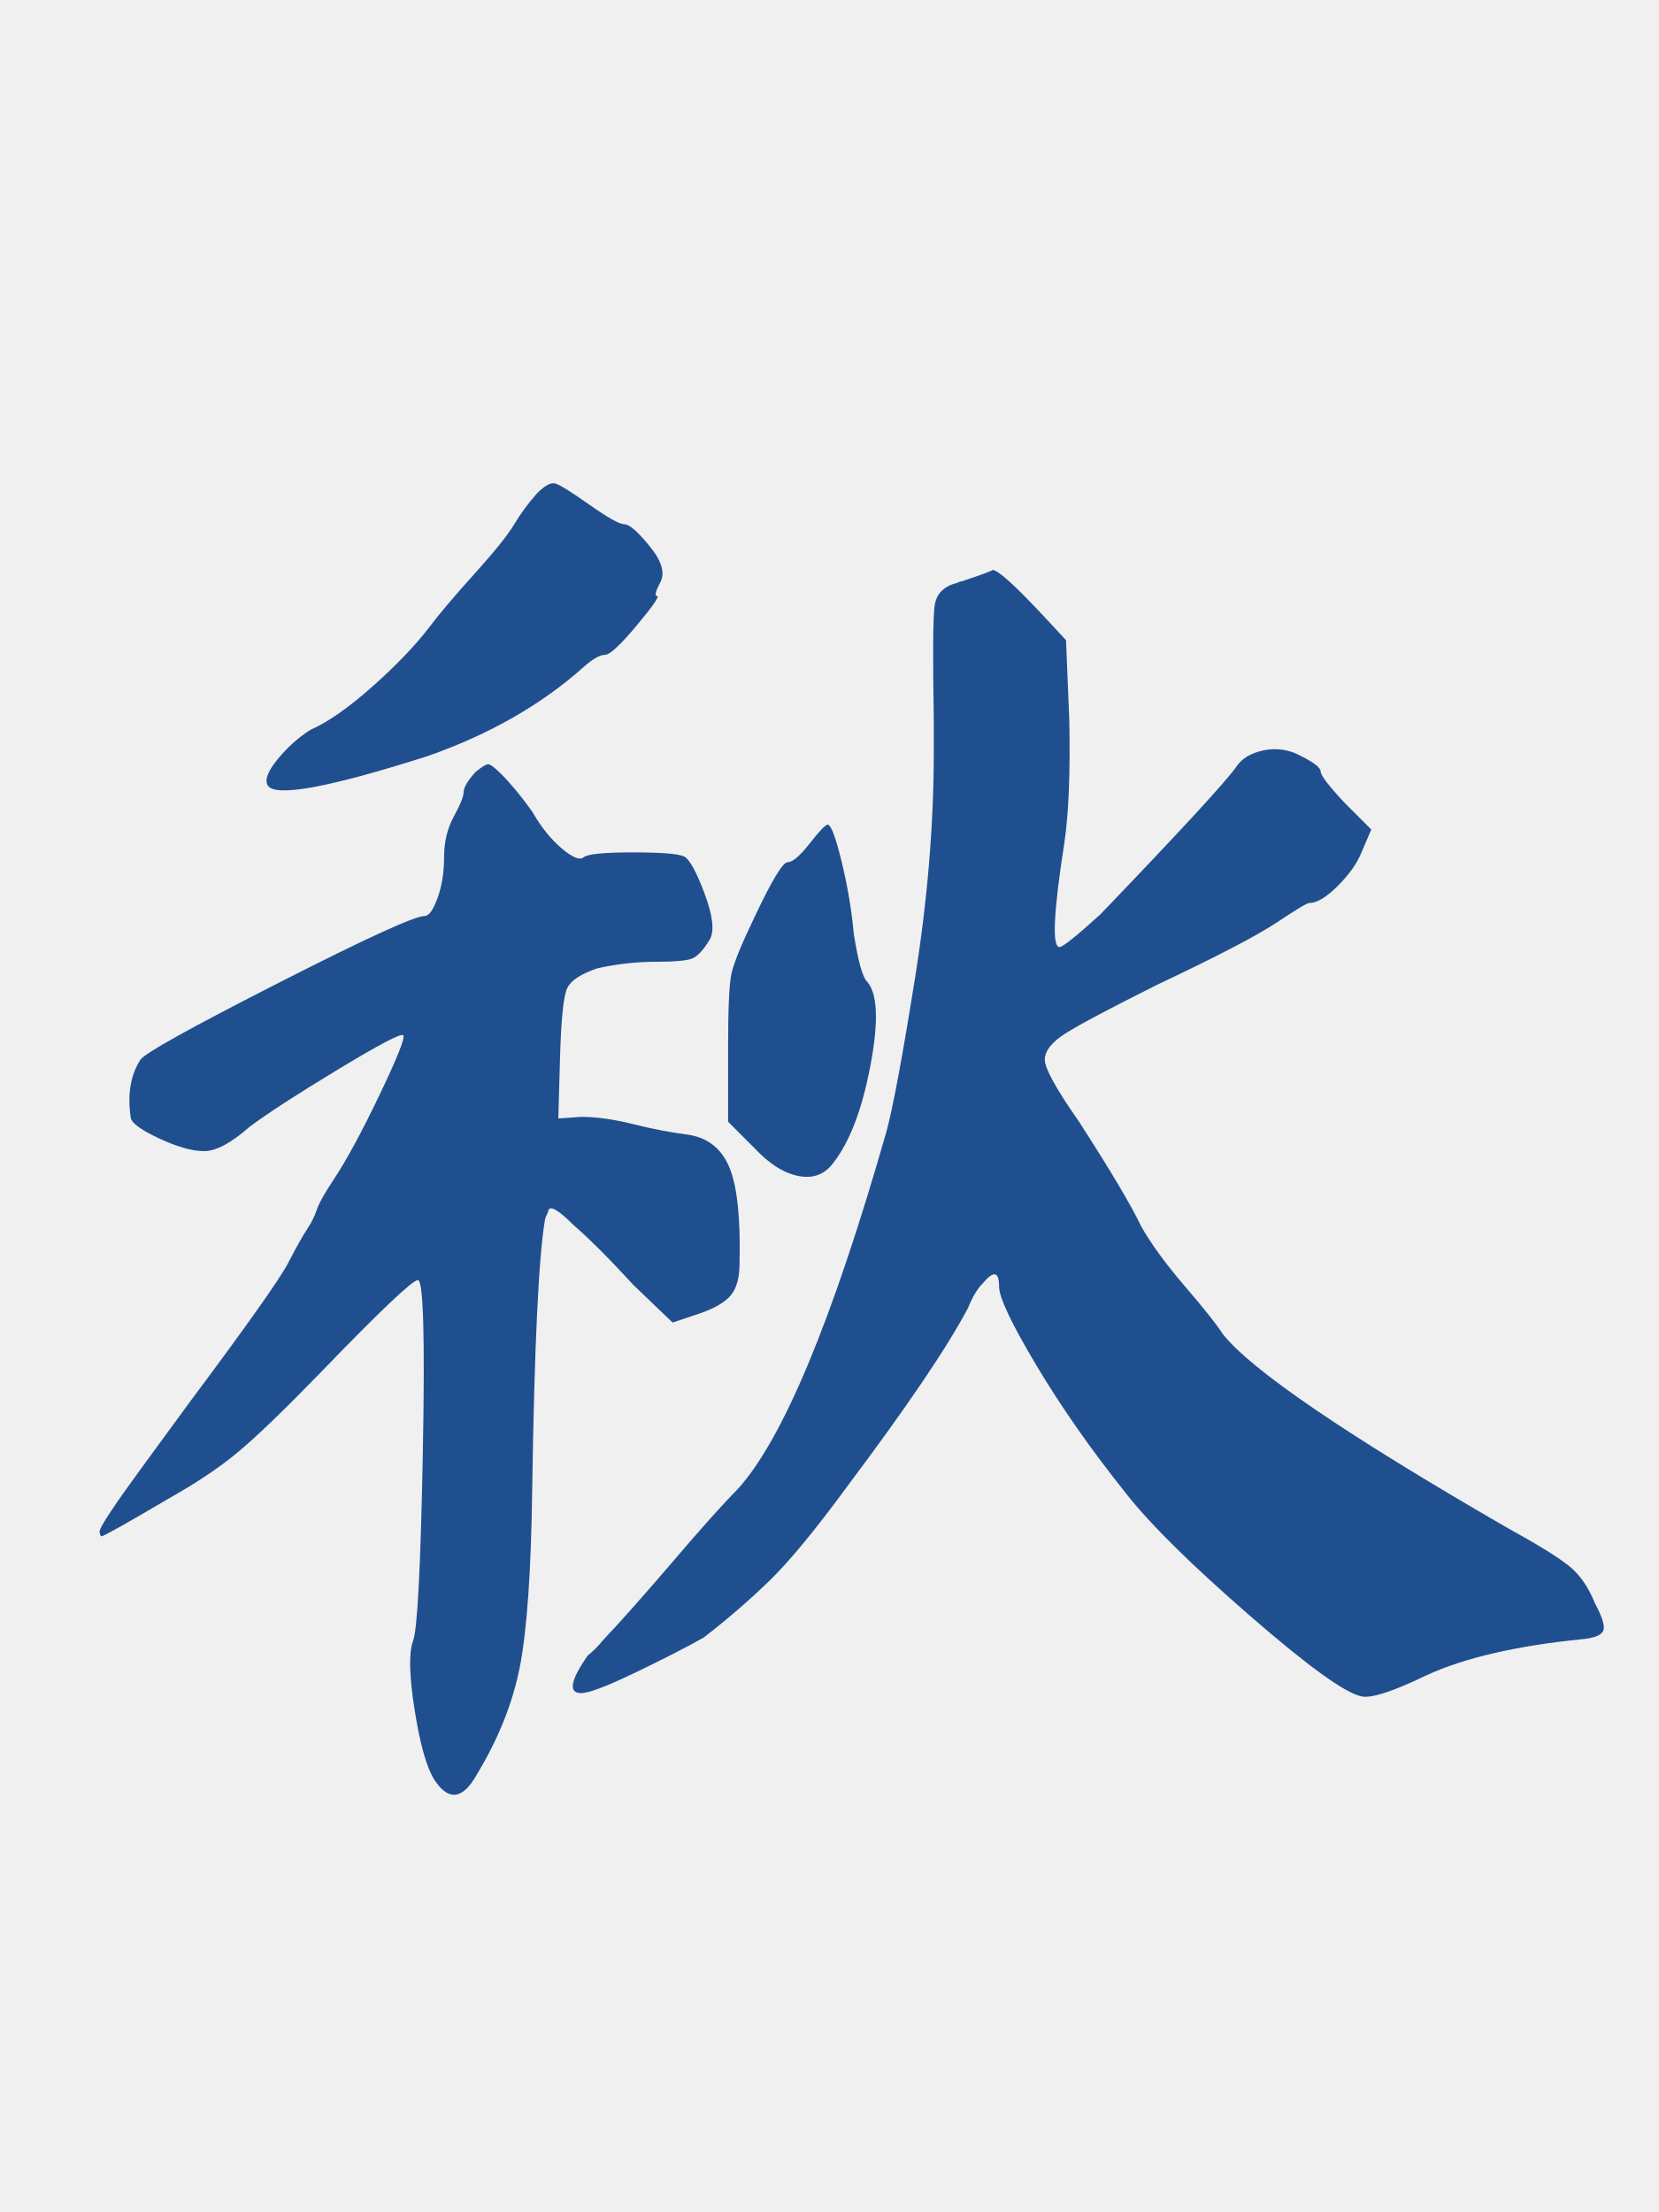
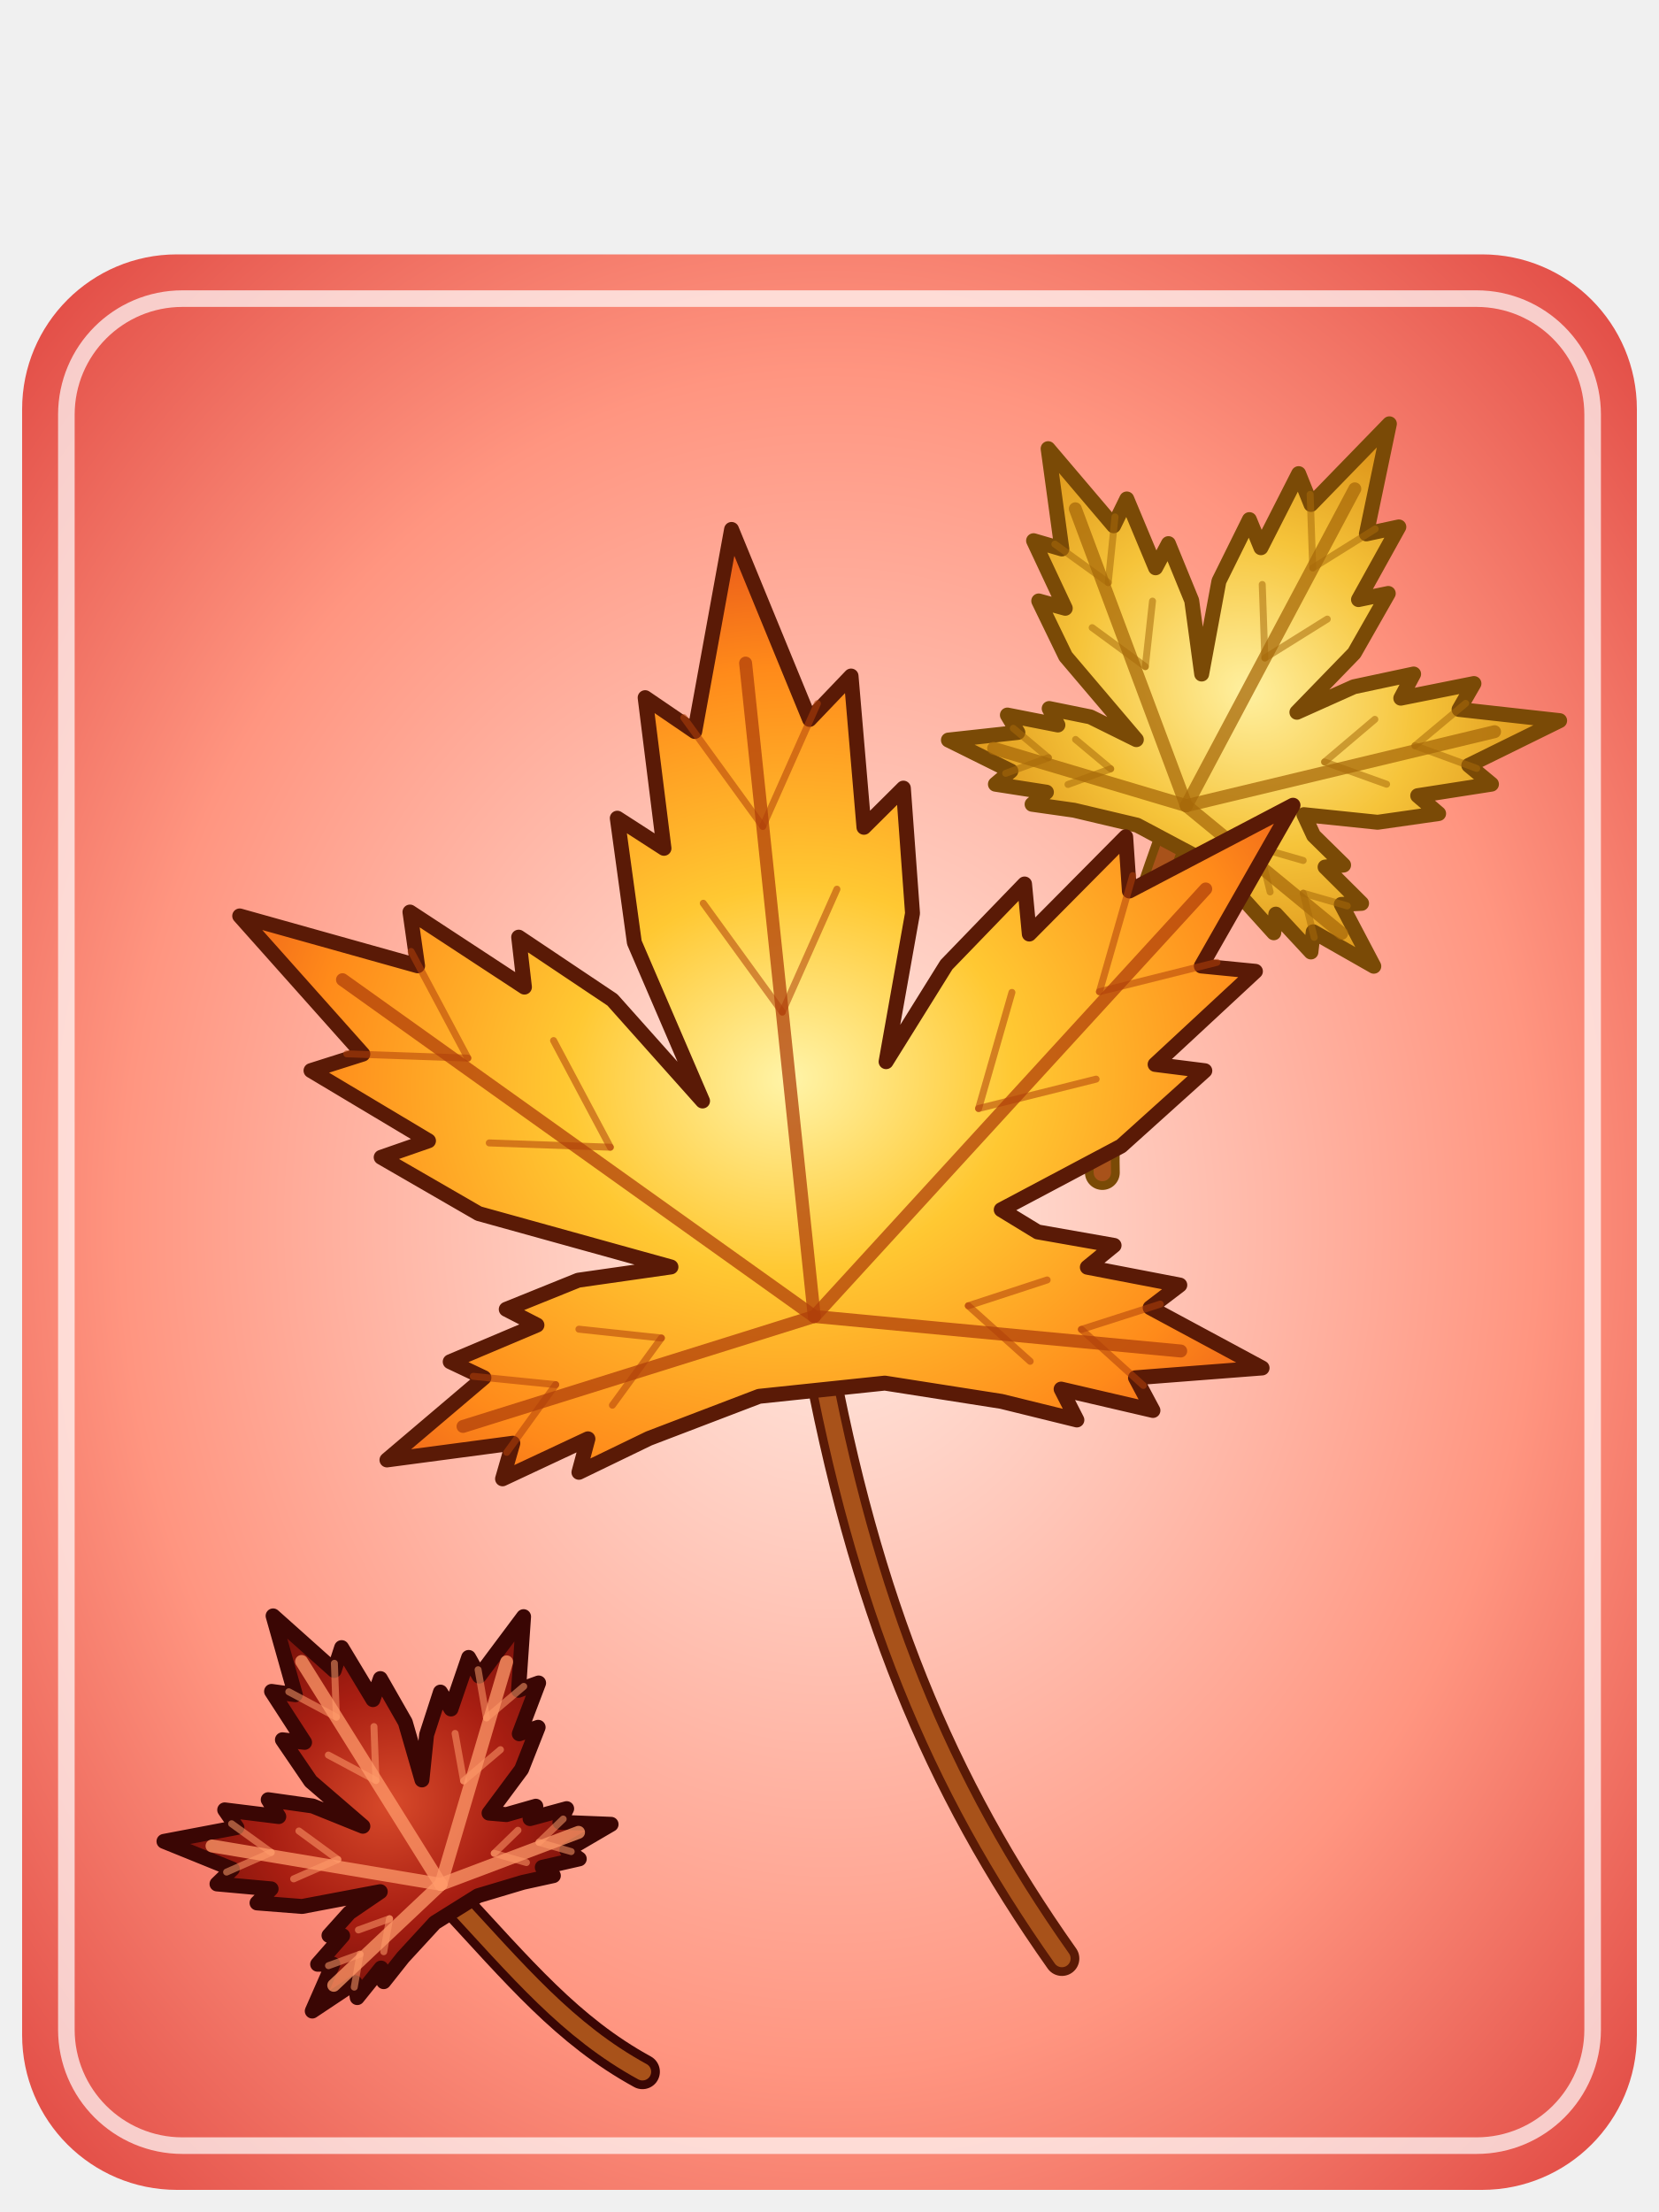
<svg xmlns="http://www.w3.org/2000/svg" width="300" height="400" viewBox="0 0 300 400">
-   <path d="M440 489Q456 523 460.5 523.0Q465 523 474.0 534.5Q483 546 485 546Q488 546 493.5 523.5Q499 501 501 479Q505 454 509 450Q519 439 511.0 397.5Q503 356 487 337Q479 328 466.0 331.0Q453 334 440 348L424 364V410Q424 445 426.0 454.5Q428 464 440 489ZM269 578Q275 583 277.0 583.0Q279 583 285 577Q294 568 304 554Q312 540 322.0 531.5Q332 523 335.5 526.0Q339 529 365.5 529.0Q392 529 397.0 526.5Q402 524 409.5 504.0Q417 484 413 476Q407 466 402.0 464.0Q397 462 380 462Q362 462 344 458Q329 453 325.5 446.0Q322 439 321 402L320 366L334 367Q348 367 366.0 362.5Q384 358 400 356Q418 353 425.0 335.5Q432 318 431 277Q431 264 425.5 257.5Q420 251 405 246L390 241L366 264Q344 288 329 301Q316 314 314 310Q314 309 312 305Q306 272 304 139Q303 64 296.5 30.5Q290 -3 270 -36Q257 -59 244 -39Q237 -28 232.0 3.5Q227 35 231 46Q235 56 237.0 161.5Q239 267 234.0 267.0Q229 267 174 210Q140 175 123.0 161.0Q106 147 81 133Q42 110 40 110Q39 111 39.0 113.0Q39 115 46.0 125.5Q53 136 64.0 151.0Q75 166 94 192Q147 263 154.5 277.5Q162 292 166.0 298.0Q170 304 172.0 310.0Q174 316 182 328Q194 346 210.5 380.5Q227 415 225 417Q223 419 185.0 396.0Q147 373 131 361Q114 346 103 346Q92 346 75.0 354.0Q58 362 58 367Q55 388 64 402Q68 408 148.5 449.0Q229 490 238 490Q242 490 246.0 501.0Q250 512 250 526Q250 540 256.0 551.0Q262 562 262.0 566.0Q262 570 269 578ZM567 695Q585 701 586 702Q591 702 618 673L631 659L633 610Q634 562 630 535Q620 471 627 471Q630 471 652 491Q724 566 735 581Q740 589 752.0 591.5Q764 594 775 588Q787 582 787.0 578.5Q787 575 802 559L818 543L812 529Q808 519 797.5 508.5Q787 498 780 498Q778 498 760.0 486.0Q742 474 687 448Q643 426 630.5 418.0Q618 410 618 402Q618 394 639 364Q668 319 677 300Q686 284 704.0 263.0Q722 242 727 234Q753 201 900 116Q929 100 939.0 92.0Q949 84 955 69Q962 56 960.0 52.0Q958 48 947 47Q887 41 852 25Q821 10 812 12Q797 15 743.5 61.5Q690 108 668 136Q636 176 613.0 214.5Q590 253 590 263Q590 277 580 265Q575 260 571 250Q552 214 498 142Q468 101 449.5 83.0Q431 65 409 48Q393 39 367.0 26.5Q341 14 334 14Q322 14 338 37Q343 41 347 46Q364 64 390.5 95.0Q417 126 429 138Q471 183 521 358Q527 380 538.5 452.0Q550 524 550 591Q550 597 550 610Q549 669 550.5 680.0Q552 691 564 694Q566 695 567 695ZM307 749Q314 756 318.0 755.0Q322 754 339 742Q356 730 360.5 730.0Q365 730 376.0 716.5Q387 703 382.5 694.5Q378 686 380.5 686.0Q383 686 368.0 668.0Q353 650 348.5 650.0Q344 650 336 643Q297 608 240 588Q149 559 142 570Q139 575 148.0 586.0Q157 597 168 604Q184 611 206.0 630.5Q228 650 241 667Q250 679 268.5 699.5Q287 720 293.0 730.0Q299 740 307 749Z" fill="#1f4f8f" transform="translate(6.5 310.3) scale(0.2952 -0.2952)" />
+   <defs>
+     <radialGradient id="g0" cx="0.5" cy="0.6" r="0.6">
+       <stop offset="0" stop-color="#fff0a0" />
+       <stop offset="0.5" stop-color="#f6c43a" />
+       <stop offset="1" stop-color="#d88a12" />
+     </radialGradient>
+     <radialGradient id="g1" cx="0.5" cy="0.6" r="0.6">
+       <stop offset="0" stop-color="#d84a2a" />
+       <stop offset="0.5" stop-color="#a81e12" />
+       <stop offset="1" stop-color="#6a0e08" />
+     </radialGradient>
+     <radialGradient id="g2" cx="0.5" cy="0.6" r="0.6">
+       <stop offset="0" stop-color="#fff4a8" />
+       <stop offset="0.35" stop-color="#ffc832" />
+       <stop offset="0.75" stop-color="#ff8a1a" />
+       <stop offset="1" stop-color="#e8561a" />
+     </radialGradient>
+     <radialGradient id="g3" cx="0.5" cy="0.5" r="0.8">
+       <stop offset="0" stop-color="#ffeee6" />
+       <stop offset="0.55" stop-color="#ff9580" />
+       <stop offset="1" stop-color="#d42a2a" />
+     </radialGradient>
+     <clipPath id="card">
+       <rect x="7" y="49" width="286" height="344" rx="25" />
+     </clipPath>
+   </defs>
+   <rect x="4" y="46" width="292" height="350" rx="28" fill="url(#g3)" />
+   <rect x="12" y="54" width="276" height="334" rx="21" fill="none" stroke="#ffffff" stroke-width="3" stroke-opacity="0.7" />
+   <g clip-path="url(#card)">
+     <g transform="translate(150 221) scale(0.9) translate(-150 -200)">
+       <g transform="translate(224 112) rotate(28)">
+         <path d="M0,8.2 C4,36.9 8.2,57.4 19.7,77.9" fill="none" stroke="#7a4a06" stroke-width="7" stroke-linecap="round" stroke-linejoin="round" />
+         <path d="M0,8.2 C4,36.9 8.2,57.4 19.7,77.9" fill="none" stroke="#a8521a" stroke-width="3.5" stroke-linecap="round" stroke-linejoin="round" />
+         <path d="M-6.9,13 L-19.5,16.3 L-27.5,19.2 L-26.1,15.7 L-35.9,19.1 L-34.4,15.3 L-48.4,15.7 L-36.8,7.8 L-40.3,5.7 L-30.4,2.7 L-33.5,0.6 L-25.4,-1.8 L-15.1,-2.1 L-35.5,-10.2 L-45.5,-17.5 L-40.1,-18.7 L-52.1,-27.7 L-46.3,-28.9 L-58.2,-45.4 L-39.3,-37.9 L-39.5,-43.9 L-27.9,-34.4 L-27.9,-39.9 L-18.4,-32 L-9.7,-19.9 L-15.4,-38 L-15.8,-51.8 L-11.1,-47.9 L-11.4,-64.6 L-6.3,-60.3 L0,-82 L6.3,-60.3 L11.4,-64.6 L11.1,-47.9 L15.8,-51.8 L15.4,-38 L10.8,-22.1 L18.5,-32 L27.9,-39.9 L27.9,-34.4 L39.5,-43.9 L39.3,-37.9 L58.2,-45.4 L46.3,-28.9 L52.1,-27.7 L40.1,-18.7 L45.5,-17.5 L35.5,-10.2 L21.7,-4.6 L25.4,-1.8 L33.5,0.6 L30.4,2.7 L40.3,5.7 L36.8,7.8 L48.4,15.7 L34.4,15.3 L35.9,19.1 L26.1,15.7 L27.5,19.2 L19.5,16.3 L6.9,13Z" fill="url(#g0)" stroke="#7a4a06" stroke-width="3" stroke-linejoin="round" stroke-linecap="round" />
+         <path d="M0,4.9 L-39.6,12.9" fill="none" stroke="#a86a0a" stroke-width="2.6" stroke-linecap="round" stroke-linejoin="round" stroke-opacity="0.75" />
+         <path d="M-16.9,5.5 L-23,12.3" fill="none" stroke="#a86a0a" stroke-width="1.4" stroke-linecap="round" stroke-linejoin="round" stroke-opacity="0.55" />
+         <path d="M-16.9,5.5 L-25.9,3.6" fill="none" stroke="#a86a0a" stroke-width="1.4" stroke-linecap="round" stroke-linejoin="round" stroke-opacity="0.55" />
+         <path d="M-29,9.4 L-35.1,16.2" fill="none" stroke="#a86a0a" stroke-width="1.4" stroke-linecap="round" stroke-linejoin="round" stroke-opacity="0.55" />
+         <path d="M-29,9.4 L-38,7.5" fill="none" stroke="#a86a0a" stroke-width="1.4" stroke-linecap="round" stroke-linejoin="round" stroke-opacity="0.55" />
+         <path d="M0,4.9 L-47.7,-37.3" fill="none" stroke="#a86a0a" stroke-width="2.6" stroke-linecap="round" stroke-linejoin="round" stroke-opacity="0.75" />
+         <path d="M-20.4,-15.9 L-33.5,-17.8" fill="none" stroke="#a86a0a" stroke-width="1.4" stroke-linecap="round" stroke-linejoin="round" stroke-opacity="0.55" />
+         <path d="M-20.4,-15.9 L-25.3,-28.2" fill="none" stroke="#a86a0a" stroke-width="1.4" stroke-linecap="round" stroke-linejoin="round" stroke-opacity="0.55" />
+         <path d="M-34.9,-27.3 L-48,-29.1" fill="none" stroke="#a86a0a" stroke-width="1.4" stroke-linecap="round" stroke-linejoin="round" stroke-opacity="0.55" />
+         <path d="M-34.9,-27.3 L-39.9,-39.6" fill="none" stroke="#a86a0a" stroke-width="1.4" stroke-linecap="round" stroke-linejoin="round" stroke-opacity="0.55" />
+         <path d="M0,4.9 L0,-67.2" fill="none" stroke="#a86a0a" stroke-width="2.6" stroke-linecap="round" stroke-linejoin="round" stroke-opacity="0.75" />
+         <path d="M0,-28.7 L-7.4,-41.5" fill="none" stroke="#a86a0a" stroke-width="1.4" stroke-linecap="round" stroke-linejoin="round" stroke-opacity="0.55" />
+         <path d="M0,-28.7 L7.4,-41.5" fill="none" stroke="#a86a0a" stroke-width="1.4" stroke-linecap="round" stroke-linejoin="round" stroke-opacity="0.55" />
+         <path d="M0,-49.2 L-7.4,-62" fill="none" stroke="#a86a0a" stroke-width="1.4" stroke-linecap="round" stroke-linejoin="round" stroke-opacity="0.55" />
+         <path d="M0,-49.2 L7.4,-62" fill="none" stroke="#a86a0a" stroke-width="1.4" stroke-linecap="round" stroke-linejoin="round" stroke-opacity="0.55" />
+         <path d="M0,4.9 L47.7,-37.3" fill="none" stroke="#a86a0a" stroke-width="2.6" stroke-linecap="round" stroke-linejoin="round" stroke-opacity="0.75" />
+         <path d="M20.4,-15.9 L25.3,-28.2" fill="none" stroke="#a86a0a" stroke-width="1.4" stroke-linecap="round" stroke-linejoin="round" stroke-opacity="0.55" />
+         <path d="M20.4,-15.9 L33.5,-17.8" fill="none" stroke="#a86a0a" stroke-width="1.4" stroke-linecap="round" stroke-linejoin="round" stroke-opacity="0.55" />
+         <path d="M34.9,-27.3 L39.9,-39.6" fill="none" stroke="#a86a0a" stroke-width="1.4" stroke-linecap="round" stroke-linejoin="round" stroke-opacity="0.55" />
+         <path d="M34.9,-27.3 L48,-29.1" fill="none" stroke="#a86a0a" stroke-width="1.4" stroke-linecap="round" stroke-linejoin="round" stroke-opacity="0.55" />
+         <path d="M0,4.9 L39.6,12.9" fill="none" stroke="#a86a0a" stroke-width="2.6" stroke-linecap="round" stroke-linejoin="round" stroke-opacity="0.75" />
+         <path d="M16.9,5.5 L25.9,3.6" fill="none" stroke="#a86a0a" stroke-width="1.4" stroke-linecap="round" stroke-linejoin="round" stroke-opacity="0.55" />
+         <path d="M16.9,5.5 L23,12.3" fill="none" stroke="#a86a0a" stroke-width="1.4" stroke-linecap="round" stroke-linejoin="round" stroke-opacity="0.55" />
+         <path d="M29,9.4 L38,7.5" fill="none" stroke="#a86a0a" stroke-width="1.4" stroke-linecap="round" stroke-linejoin="round" stroke-opacity="0.55" />
+         <path d="M29,9.4 L35.1,16.2" fill="none" stroke="#a86a0a" stroke-width="1.4" stroke-linecap="round" stroke-linejoin="round" stroke-opacity="0.55" />
+       </g>
+       <g transform="translate(70 330) rotate(-32)">
+         <path d="M0,6 C4,27 6,42 14.4,57" fill="none" stroke="#3a0604" stroke-width="7" stroke-linecap="round" stroke-linejoin="round" />
+         <path d="M0,6 C4,27 6,42 14.4,57" fill="none" stroke="#a8521a" stroke-width="3.5" stroke-linecap="round" stroke-linejoin="round" />
+         <path d="M-5.1,9.5 L-14.2,12 L-20.1,14.1 L-19.1,11.5 L-26.3,14 L-25.1,11.2 L-35.4,11.5 L-26.9,5.7 L-29.5,4.1 L-22.2,1.9 L-24.5,0.4 L-18.6,-1.3 L-11.1,-1.6 L-26,-7.4 L-33.3,-12.8 L-29.4,-13.7 L-38.1,-20.3 L-33.9,-21.2 L-42.6,-33.2 L-28.7,-27.8 L-28.9,-32.1 L-20.4,-25.2 L-20.4,-29.2 L-13.5,-23.4 L-7.1,-14.6 L-11.2,-27.8 L-11.6,-37.9 L-8.1,-35.1 L-8.3,-47.3 L-4.6,-44.2 L0,-60 L4.6,-44.2 L8.3,-47.3 L8.1,-35.1 L11.6,-37.9 L11.2,-27.8 L7.9,-16.2 L13.5,-23.4 L20.4,-29.2 L20.4,-25.2 L28.9,-32.1 L28.7,-27.8 L42.6,-33.2 L33.9,-21.2 L38.1,-20.3 L29.4,-13.7 L33.3,-12.8 L26,-7.4 L15.8,-3.4 L18.6,-1.3 L24.5,0.4 L22.2,1.9 L29.5,4.1 L26.9,5.7 L35.4,11.5 L25.1,11.2 L26.3,14 L19.1,11.5 L20.1,14.1 L14.2,12 L5.1,9.5Z" fill="url(#g1)" stroke="#3a0604" stroke-width="3" stroke-linejoin="round" stroke-linecap="round" />
+         <path d="M0,3.6 L-29,9.4" fill="none" stroke="#ff9a6a" stroke-width="2.6" stroke-linecap="round" stroke-linejoin="round" stroke-opacity="0.75" />
+         <path d="M-12.4,4 L-16.9,9" fill="none" stroke="#ff9a6a" stroke-width="1.4" stroke-linecap="round" stroke-linejoin="round" stroke-opacity="0.55" />
+         <path d="M-12.4,4 L-18.9,2.6" fill="none" stroke="#ff9a6a" stroke-width="1.4" stroke-linecap="round" stroke-linejoin="round" stroke-opacity="0.55" />
+         <path d="M-21.2,6.9 L-25.7,11.9" fill="none" stroke="#ff9a6a" stroke-width="1.4" stroke-linecap="round" stroke-linejoin="round" stroke-opacity="0.55" />
+         <path d="M-21.2,6.9 L-27.8,5.5" fill="none" stroke="#ff9a6a" stroke-width="1.4" stroke-linecap="round" stroke-linejoin="round" stroke-opacity="0.55" />
+         <path d="M0,3.6 L-34.9,-27.3" fill="none" stroke="#ff9a6a" stroke-width="2.6" stroke-linecap="round" stroke-linejoin="round" stroke-opacity="0.75" />
+         <path d="M-14.9,-11.6 L-24.5,-13" fill="none" stroke="#ff9a6a" stroke-width="1.4" stroke-linecap="round" stroke-linejoin="round" stroke-opacity="0.55" />
+         <path d="M-14.9,-11.6 L-18.5,-20.6" fill="none" stroke="#ff9a6a" stroke-width="1.4" stroke-linecap="round" stroke-linejoin="round" stroke-opacity="0.55" />
+         <path d="M-25.5,-19.9 L-35.2,-21.3" fill="none" stroke="#ff9a6a" stroke-width="1.4" stroke-linecap="round" stroke-linejoin="round" stroke-opacity="0.55" />
+         <path d="M-25.5,-19.9 L-29.2,-29" fill="none" stroke="#ff9a6a" stroke-width="1.4" stroke-linecap="round" stroke-linejoin="round" stroke-opacity="0.55" />
+         <path d="M0,3.6 L0,-49.2" fill="none" stroke="#ff9a6a" stroke-width="2.6" stroke-linecap="round" stroke-linejoin="round" stroke-opacity="0.75" />
+         <path d="M0,-21 L-5.4,-30.4" fill="none" stroke="#ff9a6a" stroke-width="1.4" stroke-linecap="round" stroke-linejoin="round" stroke-opacity="0.55" />
+         <path d="M0,-21 L5.4,-30.4" fill="none" stroke="#ff9a6a" stroke-width="1.4" stroke-linecap="round" stroke-linejoin="round" stroke-opacity="0.55" />
+         <path d="M0,-36 L-5.4,-45.4" fill="none" stroke="#ff9a6a" stroke-width="1.4" stroke-linecap="round" stroke-linejoin="round" stroke-opacity="0.55" />
+         <path d="M0,-36 L5.4,-45.4" fill="none" stroke="#ff9a6a" stroke-width="1.4" stroke-linecap="round" stroke-linejoin="round" stroke-opacity="0.55" />
+         <path d="M0,3.6 L34.9,-27.3" fill="none" stroke="#ff9a6a" stroke-width="2.6" stroke-linecap="round" stroke-linejoin="round" stroke-opacity="0.75" />
+         <path d="M14.9,-11.6 L18.5,-20.6" fill="none" stroke="#ff9a6a" stroke-width="1.4" stroke-linecap="round" stroke-linejoin="round" stroke-opacity="0.55" />
+         <path d="M14.9,-11.6 L24.5,-13" fill="none" stroke="#ff9a6a" stroke-width="1.4" stroke-linecap="round" stroke-linejoin="round" stroke-opacity="0.55" />
+         <path d="M25.5,-19.9 L29.2,-29" fill="none" stroke="#ff9a6a" stroke-width="1.4" stroke-linecap="round" stroke-linejoin="round" stroke-opacity="0.55" />
+         <path d="M25.5,-19.9 L35.2,-21.3" fill="none" stroke="#ff9a6a" stroke-width="1.4" stroke-linecap="round" stroke-linejoin="round" stroke-opacity="0.55" />
+         <path d="M0,3.6 L29,9.4" fill="none" stroke="#ff9a6a" stroke-width="2.6" stroke-linecap="round" stroke-linejoin="round" stroke-opacity="0.75" />
+         <path d="M12.4,4 L18.9,2.6" fill="none" stroke="#ff9a6a" stroke-width="1.4" stroke-linecap="round" stroke-linejoin="round" stroke-opacity="0.55" />
+         <path d="M12.4,4 L16.9,9" fill="none" stroke="#ff9a6a" stroke-width="1.4" stroke-linecap="round" stroke-linejoin="round" stroke-opacity="0.55" />
+         <path d="M21.2,6.9 L27.8,5.5" fill="none" stroke="#ff9a6a" stroke-width="1.4" stroke-linecap="round" stroke-linejoin="round" stroke-opacity="0.55" />
+         <path d="M21.2,6.9 L25.7,11.9" fill="none" stroke="#ff9a6a" stroke-width="1.4" stroke-linecap="round" stroke-linejoin="round" stroke-opacity="0.55" />
+       </g>
+       <g transform="translate(146 210) rotate(-6)">
+         <path d="M0,15 C4,67.5 15,105 36,142.5" fill="none" stroke="#5a1a06" stroke-width="7" stroke-linecap="round" stroke-linejoin="round" />
+         <path d="M0,15 C4,67.5 15,105 36,142.5" fill="none" stroke="#a8521a" stroke-width="3.5" stroke-linecap="round" stroke-linejoin="round" />
+         <path d="M-12.7,23.8 L-35.6,29.9 L-50.3,35.2 L-47.8,28.7 L-65.7,34.9 L-62.9,28 L-88.4,28.7 L-67.3,14.3 L-73.7,10.4 L-55.6,4.9 L-61.4,1.1 L-46.4,-3.2 L-27.6,-3.9 L-64.9,-18.6 L-83.2,-31.9 L-73.4,-34.2 L-95.4,-50.7 L-84.7,-52.9 L-106.4,-83.1 L-71.9,-69.4 L-72.3,-80.3 L-51,-62.9 L-51.1,-73 L-33.7,-58.5 L-17.8,-36.4 L-28.1,-69.5 L-28.9,-94.7 L-20.2,-87.7 L-20.8,-118.2 L-11.6,-110.4 L0,-150 L11.6,-110.4 L20.8,-118.2 L20.2,-87.7 L28.9,-94.7 L28.1,-69.5 L19.7,-40.4 L33.8,-58.5 L51.1,-73 L51,-62.9 L72.3,-80.3 L71.9,-69.4 L106.4,-83.1 L84.7,-52.9 L95.4,-50.7 L73.4,-34.2 L83.2,-31.9 L64.9,-18.6 L39.6,-8.4 L46.4,-3.2 L61.4,1.1 L55.6,4.9 L73.7,10.4 L67.3,14.3 L88.4,28.7 L62.9,28 L65.7,34.9 L47.8,28.7 L50.3,35.2 L35.6,29.9 L12.7,23.8Z" fill="url(#g2)" stroke="#5a1a06" stroke-width="3" stroke-linejoin="round" stroke-linecap="round" />
+         <path d="M0,9 L-72.5,23.6" fill="none" stroke="#b0400a" stroke-width="2.6" stroke-linecap="round" stroke-linejoin="round" stroke-opacity="0.75" />
+         <path d="M-31,10.1 L-42.2,22.5" fill="none" stroke="#b0400a" stroke-width="1.4" stroke-linecap="round" stroke-linejoin="round" stroke-opacity="0.55" />
+         <path d="M-31,10.1 L-47.3,6.6" fill="none" stroke="#b0400a" stroke-width="1.4" stroke-linecap="round" stroke-linejoin="round" stroke-opacity="0.55" />
+         <path d="M-53.1,17.2 L-64.3,29.7" fill="none" stroke="#b0400a" stroke-width="1.4" stroke-linecap="round" stroke-linejoin="round" stroke-opacity="0.55" />
+         <path d="M-53.1,17.2 L-69.4,13.8" fill="none" stroke="#b0400a" stroke-width="1.4" stroke-linecap="round" stroke-linejoin="round" stroke-opacity="0.55" />
+         <path d="M0,9 L-87.2,-68.2" fill="none" stroke="#b0400a" stroke-width="2.6" stroke-linecap="round" stroke-linejoin="round" stroke-opacity="0.75" />
+         <path d="M-37.2,-29.1 L-61.3,-32.5" fill="none" stroke="#b0400a" stroke-width="1.4" stroke-linecap="round" stroke-linejoin="round" stroke-opacity="0.55" />
+         <path d="M-37.2,-29.1 L-46.3,-51.6" fill="none" stroke="#b0400a" stroke-width="1.4" stroke-linecap="round" stroke-linejoin="round" stroke-opacity="0.55" />
+         <path d="M-63.8,-49.9 L-87.9,-53.3" fill="none" stroke="#b0400a" stroke-width="1.4" stroke-linecap="round" stroke-linejoin="round" stroke-opacity="0.55" />
+         <path d="M-63.8,-49.9 L-72.9,-72.4" fill="none" stroke="#b0400a" stroke-width="1.4" stroke-linecap="round" stroke-linejoin="round" stroke-opacity="0.55" />
+         <path d="M0,9 L0,-123" fill="none" stroke="#b0400a" stroke-width="2.6" stroke-linecap="round" stroke-linejoin="round" stroke-opacity="0.75" />
+         <path d="M0,-52.5 L-13.5,-75.9" fill="none" stroke="#b0400a" stroke-width="1.4" stroke-linecap="round" stroke-linejoin="round" stroke-opacity="0.55" />
+         <path d="M0,-52.5 L13.5,-75.9" fill="none" stroke="#b0400a" stroke-width="1.4" stroke-linecap="round" stroke-linejoin="round" stroke-opacity="0.55" />
+         <path d="M0,-90 L-13.5,-113.4" fill="none" stroke="#b0400a" stroke-width="1.4" stroke-linecap="round" stroke-linejoin="round" stroke-opacity="0.55" />
+         <path d="M0,-90 L13.5,-113.4" fill="none" stroke="#b0400a" stroke-width="1.4" stroke-linecap="round" stroke-linejoin="round" stroke-opacity="0.55" />
+         <path d="M0,9 L87.2,-68.2" fill="none" stroke="#b0400a" stroke-width="2.6" stroke-linecap="round" stroke-linejoin="round" stroke-opacity="0.75" />
+         <path d="M37.2,-29.1 L46.3,-51.6" fill="none" stroke="#b0400a" stroke-width="1.4" stroke-linecap="round" stroke-linejoin="round" stroke-opacity="0.55" />
+         <path d="M37.2,-29.1 L61.3,-32.5" fill="none" stroke="#b0400a" stroke-width="1.4" stroke-linecap="round" stroke-linejoin="round" stroke-opacity="0.55" />
+         <path d="M63.8,-49.9 L72.9,-72.4" fill="none" stroke="#b0400a" stroke-width="1.4" stroke-linecap="round" stroke-linejoin="round" stroke-opacity="0.55" />
+         <path d="M63.8,-49.9 L87.9,-53.3" fill="none" stroke="#b0400a" stroke-width="1.4" stroke-linecap="round" stroke-linejoin="round" stroke-opacity="0.55" />
+         <path d="M0,9 L72.5,23.6" fill="none" stroke="#b0400a" stroke-width="2.6" stroke-linecap="round" stroke-linejoin="round" stroke-opacity="0.75" />
+         <path d="M31,10.1 L47.3,6.6" fill="none" stroke="#b0400a" stroke-width="1.4" stroke-linecap="round" stroke-linejoin="round" stroke-opacity="0.55" />
+         <path d="M31,10.1 L42.2,22.5" fill="none" stroke="#b0400a" stroke-width="1.4" stroke-linecap="round" stroke-linejoin="round" stroke-opacity="0.55" />
+         <path d="M53.1,17.2 L69.4,13.8" fill="none" stroke="#b0400a" stroke-width="1.4" stroke-linecap="round" stroke-linejoin="round" stroke-opacity="0.55" />
+         <path d="M53.1,17.2 L64.3,29.7" fill="none" stroke="#b0400a" stroke-width="1.4" stroke-linecap="round" stroke-linejoin="round" stroke-opacity="0.55" />
+       </g>
+     </g>
+   </g>
</svg>
